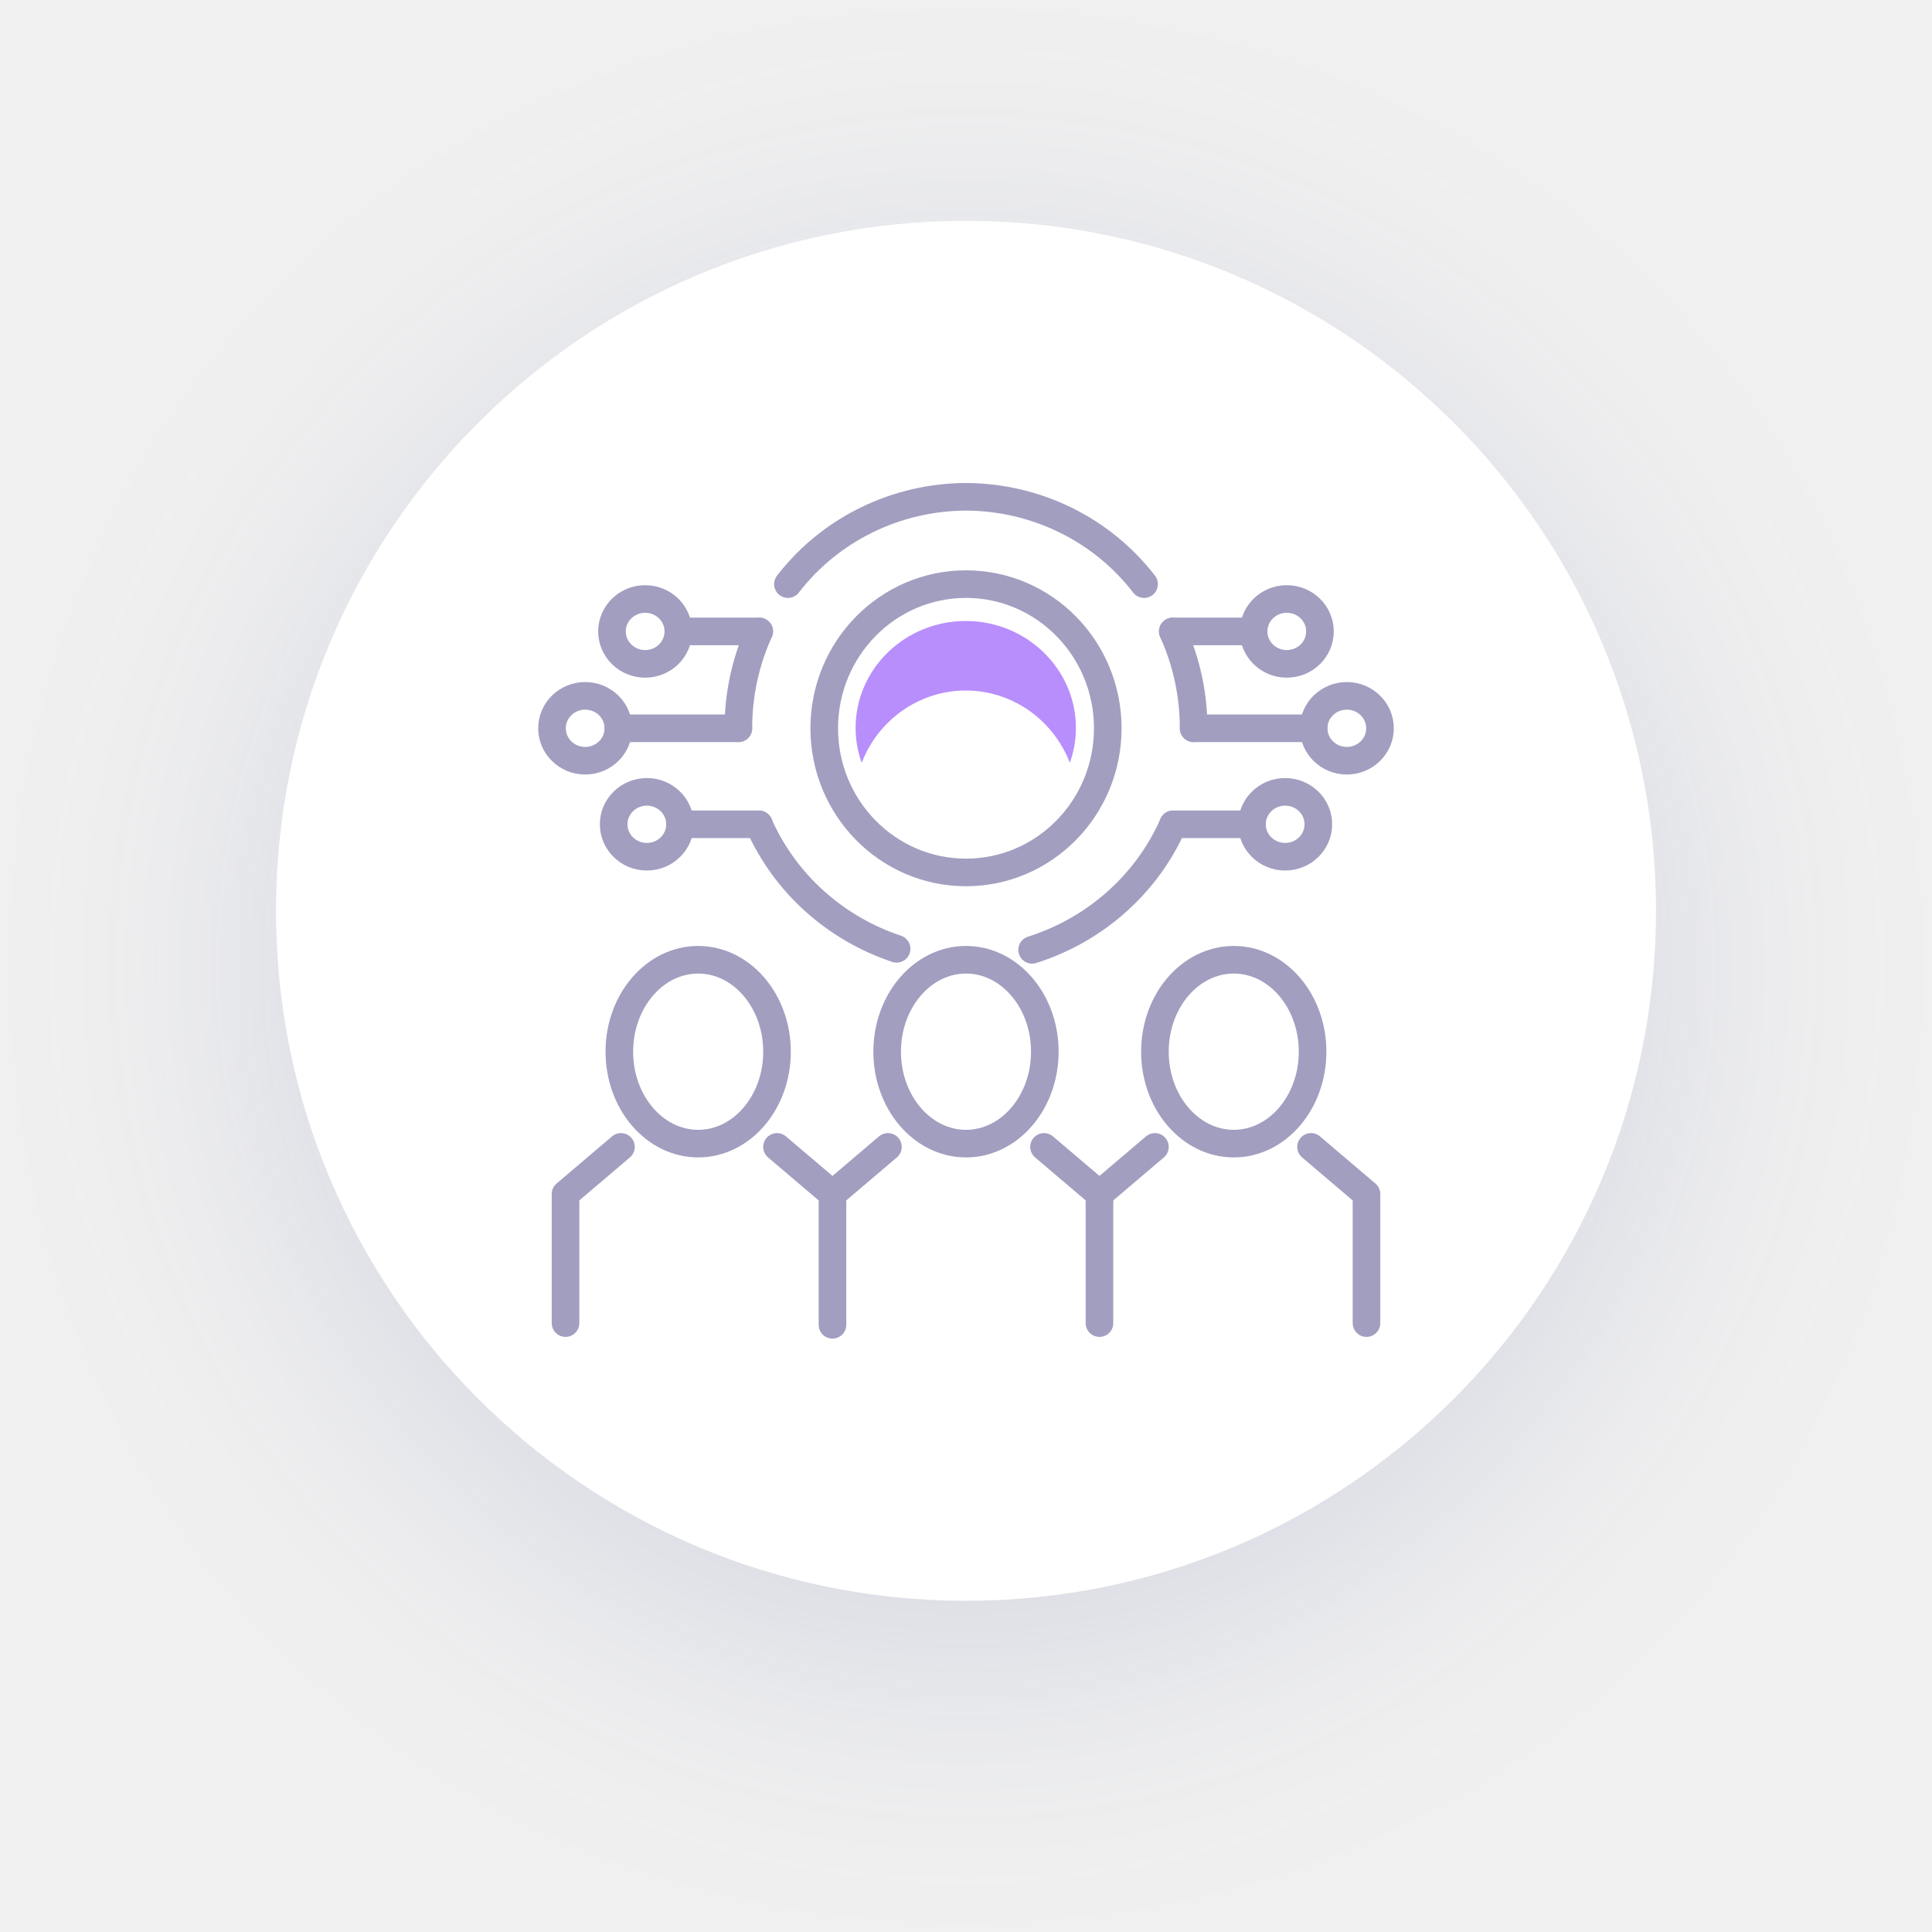
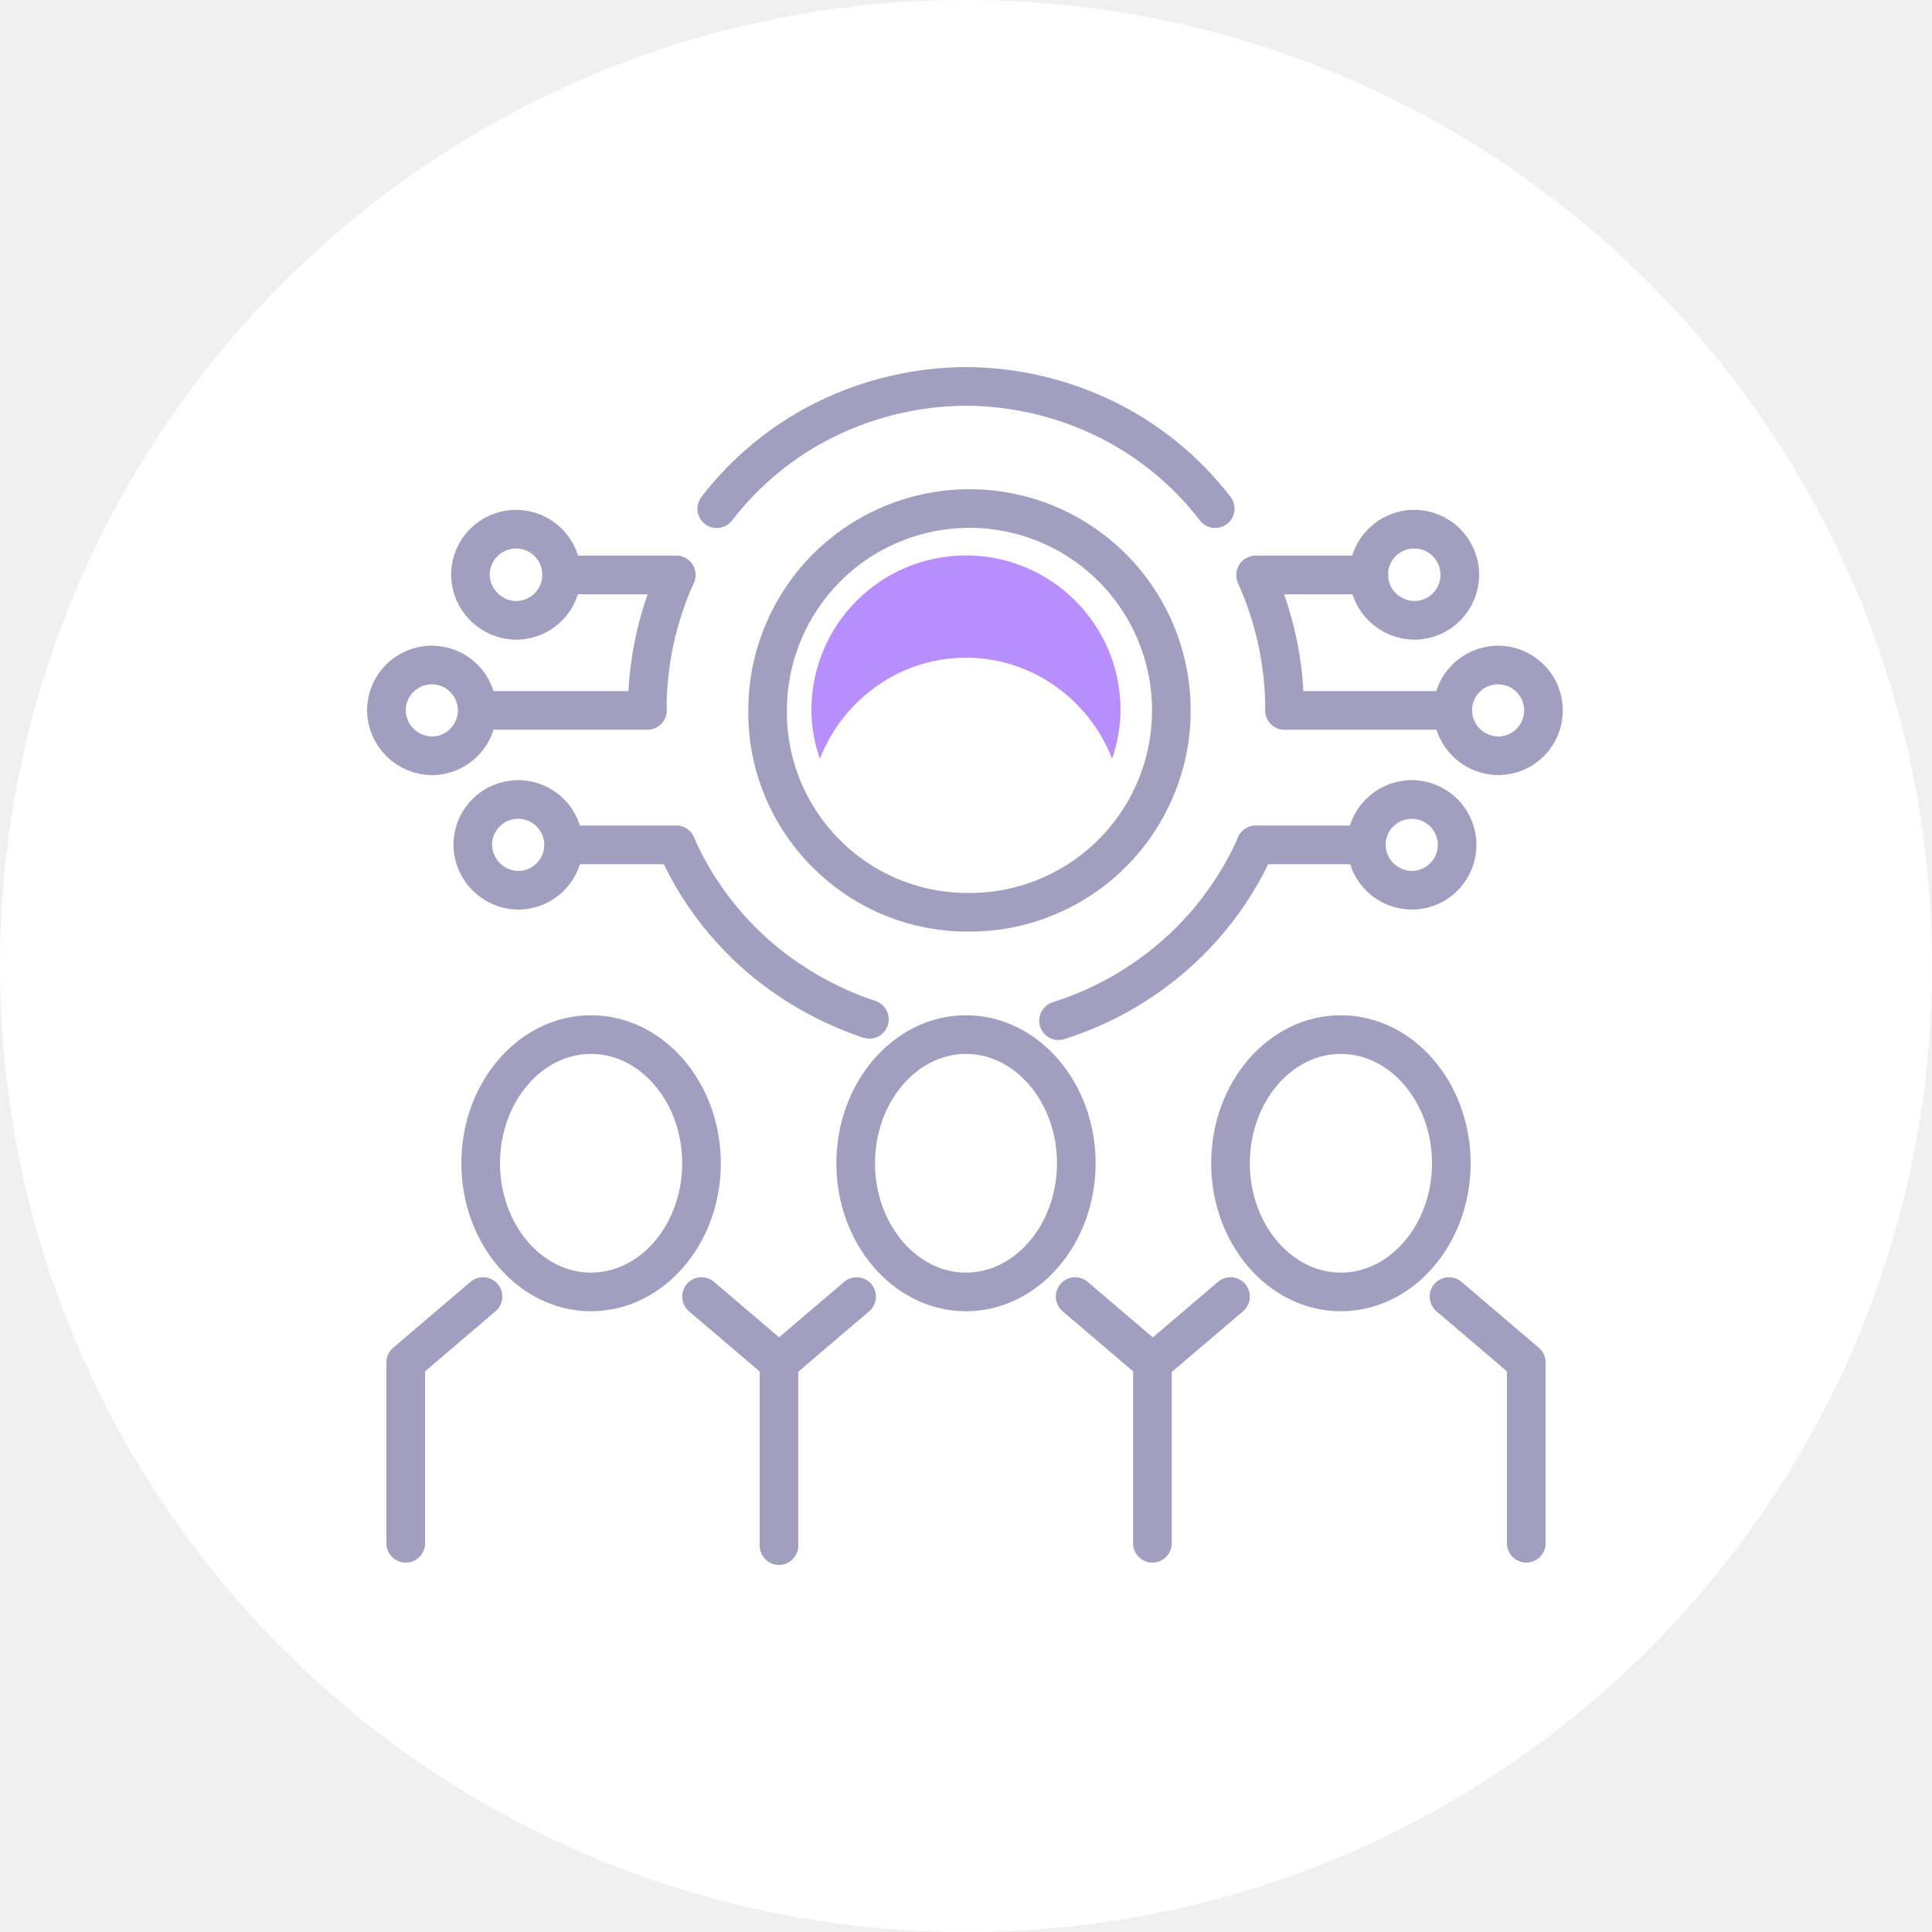
- <svg xmlns="http://www.w3.org/2000/svg" width="140" height="140" viewBox="0 0 140 140" fill="none">
-   <g filter="url(#filter0_d)">
-     <circle cx="70" cy="66" r="50" fill="white" />
-   </g>
-   <path d="M95.002 83.109L99.02 86.524V95.877" stroke="#A29EC0" stroke-width="2" stroke-linecap="round" stroke-linejoin="round" />
-   <path d="M83.69 83.109L79.672 86.524" stroke="#A29EC0" stroke-width="2" stroke-linecap="round" stroke-linejoin="round" />
-   <path d="M44.998 83.109L40.98 86.524V95.877" stroke="#A29EC0" stroke-width="2" stroke-linecap="round" stroke-linejoin="round" />
-   <path d="M56.305 83.109L60.324 86.524" stroke="#A29EC0" stroke-width="2" stroke-linecap="round" stroke-linejoin="round" />
-   <path d="M64.342 83.109L60.324 86.524" stroke="#A29EC0" stroke-width="2" stroke-linecap="round" stroke-linejoin="round" />
-   <path d="M75.654 83.109L79.672 86.524V95.877" stroke="#A29EC0" stroke-width="2" stroke-linecap="round" stroke-linejoin="round" />
-   <path d="M60.324 86.524V96" stroke="#A29EC0" stroke-width="2" stroke-miterlimit="10" stroke-linecap="round" />
-   <path d="M50.593 82.871C53.748 82.871 56.305 79.888 56.305 76.21C56.305 72.531 53.748 69.548 50.593 69.548C47.438 69.548 44.88 72.531 44.88 76.21C44.88 79.888 47.438 82.871 50.593 82.871Z" stroke="#A29EC0" stroke-width="2" stroke-miterlimit="10" stroke-linecap="round" />
-   <path d="M70 82.871C73.155 82.871 75.712 79.888 75.712 76.21C75.712 72.531 73.155 69.548 70 69.548C66.845 69.548 64.287 72.531 64.287 76.21C64.287 79.888 66.845 82.871 70 82.871Z" stroke="#A29EC0" stroke-width="2" stroke-miterlimit="10" stroke-linecap="round" />
-   <path d="M89.403 82.871C92.558 82.871 95.115 79.888 95.115 76.21C95.115 72.531 92.558 69.548 89.403 69.548C86.248 69.548 83.69 72.531 83.69 76.21C83.69 79.888 86.248 82.871 89.403 82.871Z" stroke="#A29EC0" stroke-width="2" stroke-miterlimit="10" stroke-linecap="round" />
-   <path d="M70 63.22C75.674 63.22 80.273 58.543 80.273 52.774C80.273 47.005 75.674 42.328 70 42.328C64.326 42.328 59.727 47.005 59.727 52.774C59.727 58.543 64.326 63.22 70 63.22Z" stroke="#A29EC0" stroke-width="2" stroke-linecap="round" stroke-linejoin="round" />
-   <path d="M62 52.751C62.002 53.612 62.151 54.465 62.44 55.273C63.04 53.728 64.079 52.403 65.424 51.469C66.769 50.535 68.357 50.036 69.982 50.036C71.608 50.036 73.196 50.535 74.54 51.469C75.885 52.403 76.925 53.728 77.525 55.273C77.814 54.465 77.963 53.612 77.965 52.751C77.965 48.476 74.381 45 69.98 45C65.579 45 62 48.476 62 52.751Z" fill="#B88DFC" />
-   <path d="M86.494 52.774H95.187" stroke="#A29EC0" stroke-width="2" stroke-linecap="round" stroke-linejoin="round" />
-   <path d="M84.981 45.755H90.841" stroke="#A29EC0" stroke-width="2" stroke-linecap="round" stroke-linejoin="round" />
-   <path d="M85.002 59.731H90.719" stroke="#A29EC0" stroke-width="2" stroke-linecap="round" stroke-linejoin="round" />
-   <path d="M97.596 55.125C98.923 55.125 100 54.072 100 52.774C100 51.476 98.923 50.424 97.596 50.424C96.268 50.424 95.191 51.476 95.191 52.774C95.191 54.072 96.268 55.125 97.596 55.125Z" stroke="#A29EC0" stroke-width="2" stroke-linecap="round" stroke-linejoin="round" />
-   <path d="M93.245 48.106C94.573 48.106 95.649 47.054 95.649 45.755C95.649 44.457 94.573 43.405 93.245 43.405C91.917 43.405 90.841 44.457 90.841 45.755C90.841 47.054 91.917 48.106 93.245 48.106Z" stroke="#A29EC0" stroke-width="2" stroke-linecap="round" stroke-linejoin="round" />
-   <path d="M93.127 62.082C94.455 62.082 95.532 61.029 95.532 59.731C95.532 58.433 94.455 57.381 93.127 57.381C91.799 57.381 90.723 58.433 90.723 59.731C90.723 61.029 91.799 62.082 93.127 62.082Z" stroke="#A29EC0" stroke-width="2" stroke-linecap="round" stroke-linejoin="round" />
-   <path d="M53.505 52.774H44.809" stroke="#A29EC0" stroke-width="2" stroke-linecap="round" stroke-linejoin="round" />
-   <path d="M55.019 45.755H49.159" stroke="#A29EC0" stroke-width="2" stroke-linecap="round" stroke-linejoin="round" />
-   <path d="M54.998 59.731H49.277" stroke="#A29EC0" stroke-width="2" stroke-linecap="round" stroke-linejoin="round" />
-   <path d="M42.404 55.125C43.732 55.125 44.809 54.072 44.809 52.774C44.809 51.476 43.732 50.424 42.404 50.424C41.077 50.424 40 51.476 40 52.774C40 54.072 41.077 55.125 42.404 55.125Z" stroke="#A29EC0" stroke-width="2" stroke-linecap="round" stroke-linejoin="round" />
-   <path d="M46.751 48.106C48.079 48.106 49.155 47.054 49.155 45.755C49.155 44.457 48.079 43.405 46.751 43.405C45.423 43.405 44.346 44.457 44.346 45.755C44.346 47.054 45.423 48.106 46.751 48.106Z" stroke="#A29EC0" stroke-width="2" stroke-linecap="round" stroke-linejoin="round" />
-   <path d="M46.873 62.082C48.201 62.082 49.277 61.029 49.277 59.731C49.277 58.433 48.201 57.381 46.873 57.381C45.545 57.381 44.468 58.433 44.468 59.731C44.468 61.029 45.545 62.082 46.873 62.082Z" stroke="#A29EC0" stroke-width="2" stroke-linecap="round" stroke-linejoin="round" />
-   <path d="M74.792 68.829C77.057 68.112 79.14 66.93 80.901 65.363C82.663 63.797 84.062 61.881 85.006 59.743" stroke="#A29EC0" stroke-width="2" stroke-linecap="round" stroke-linejoin="round" />
-   <path d="M54.994 59.743C55.922 61.843 57.289 63.73 59.008 65.282C60.727 66.834 62.758 68.017 64.973 68.755" stroke="#A29EC0" stroke-width="2" stroke-linecap="round" stroke-linejoin="round" />
-   <path d="M55.015 45.755C54.016 47.966 53.502 50.357 53.506 52.774" stroke="#A29EC0" stroke-width="2" stroke-linecap="round" stroke-linejoin="round" />
-   <path d="M82.904 42.328C81.399 40.372 79.451 38.782 77.212 37.684C74.973 36.586 72.505 36.01 70 36V36C67.495 36.01 65.027 36.586 62.788 37.684C60.55 38.782 58.601 40.372 57.096 42.328" stroke="#A29EC0" stroke-width="2" stroke-linecap="round" stroke-linejoin="round" />
-   <path d="M86.494 52.774C86.498 50.357 85.984 47.966 84.985 45.755" stroke="#A29EC0" stroke-width="2" stroke-linecap="round" stroke-linejoin="round" />
+ <svg xmlns="http://www.w3.org/2000/svg" width="100" height="100" viewBox="0 0 100 100">
  <defs>
-     <filter id="filter0_d" x="0" y="0" width="140" height="140" filterUnits="userSpaceOnUse" color-interpolation-filters="sRGB">
-       <feFlood flood-opacity="0" result="BackgroundImageFix" />
-       <feColorMatrix in="SourceAlpha" type="matrix" values="0 0 0 0 0 0 0 0 0 0 0 0 0 0 0 0 0 0 127 0" result="hardAlpha" />
-       <feOffset dy="4" />
-       <feGaussianBlur stdDeviation="10" />
-       <feColorMatrix type="matrix" values="0 0 0 0 0.835 0 0 0 0 0.843 0 0 0 0 0.886 0 0 0 1 0" />
-       <feBlend mode="normal" in2="BackgroundImageFix" result="effect1_dropShadow" />
-       <feBlend mode="normal" in="SourceGraphic" in2="effect1_dropShadow" result="shape" />
-     </filter>
+     <style>.a{fill:#fff;}.b,.c{fill:none;stroke:#a29ec0;stroke-linecap:round;stroke-width:2px;}.b{stroke-linejoin:round;}.c{stroke-miterlimit:10;}.d{fill:#b88dfc;}</style>
  </defs>
+   <circle class="a" cx="50" cy="50" r="50" />
+   <path class="b" d="M95,83.11l4,3.41v9.36" transform="translate(-20 -16)" />
+   <path class="b" d="M83.69,83.11l-4,3.41" transform="translate(-20 -16)" />
+   <path class="b" d="M45,83.11l-4,3.41v9.36" transform="translate(-20 -16)" />
+   <path class="b" d="M56.31,83.11l4,3.41" transform="translate(-20 -16)" />
+   <path class="b" d="M64.34,83.11l-4,3.41" transform="translate(-20 -16)" />
+   <path class="b" d="M75.65,83.11l4,3.41v9.36" transform="translate(-20 -16)" />
+   <path class="c" d="M60.32,86.52V96" transform="translate(-20 -16)" />
+   <path class="c" d="M50.59,82.87c3.16,0,5.72-3,5.72-6.66s-2.56-6.66-5.72-6.66-5.71,3-5.71,6.66S47.44,82.87,50.59,82.87Z" transform="translate(-20 -16)" />
+   <path class="c" d="M70,82.87c3.15,0,5.71-3,5.71-6.66S73.15,69.55,70,69.55s-5.71,3-5.71,6.66S66.85,82.87,70,82.87Z" transform="translate(-20 -16)" />
+   <path class="c" d="M89.4,82.87c3.16,0,5.72-3,5.72-6.66s-2.56-6.66-5.72-6.66-5.71,3-5.71,6.66S86.25,82.87,89.4,82.87Z" transform="translate(-20 -16)" />
+   <path class="b" d="M70,63.22A10.45,10.45,0,1,0,59.73,52.77,10.36,10.36,0,0,0,70,63.22Z" transform="translate(-20 -16)" />
+   <path class="d" d="M62,52.75a7.42,7.42,0,0,0,.44,2.52,8.29,8.29,0,0,1,3-3.8,8,8,0,0,1,9.12,0,8.24,8.24,0,0,1,3,3.8A7.67,7.67,0,0,0,78,52.75a8,8,0,0,0-16,0Z" transform="translate(-20 -16)" />
+   <path class="b" d="M86.49,52.77h8.7" transform="translate(-20 -16)" />
+   <path class="b" d="M85,45.76h5.86" transform="translate(-20 -16)" />
+   <path class="b" d="M85,59.73h5.72" transform="translate(-20 -16)" />
+   <path class="b" d="M97.6,55.12a2.35,2.35,0,1,0-2.41-2.35A2.38,2.38,0,0,0,97.6,55.12Z" transform="translate(-20 -16)" />
+   <path class="b" d="M93.24,48.11a2.36,2.36,0,1,0-2.4-2.35A2.39,2.39,0,0,0,93.24,48.11Z" transform="translate(-20 -16)" />
+   <path class="b" d="M93.13,62.08a2.35,2.35,0,1,0-2.41-2.35A2.37,2.37,0,0,0,93.13,62.08Z" transform="translate(-20 -16)" />
+   <path class="b" d="M53.51,52.77h-8.7" transform="translate(-20 -16)" />
+   <path class="b" d="M55,45.76H49.16" transform="translate(-20 -16)" />
+   <path class="b" d="M55,59.73H49.28" transform="translate(-20 -16)" />
+   <path class="b" d="M42.4,55.12A2.35,2.35,0,1,0,40,52.77,2.38,2.38,0,0,0,42.4,55.12Z" transform="translate(-20 -16)" />
+   <path class="b" d="M46.75,48.11a2.36,2.36,0,1,0-2.4-2.35A2.39,2.39,0,0,0,46.75,48.11Z" transform="translate(-20 -16)" />
+   <path class="b" d="M46.87,62.08a2.35,2.35,0,1,0-2.4-2.35A2.38,2.38,0,0,0,46.87,62.08Z" transform="translate(-20 -16)" />
+   <path class="b" d="M74.79,68.83a16.79,16.79,0,0,0,6.11-3.47A16.41,16.41,0,0,0,85,59.74" transform="translate(-20 -16)" />
+   <path class="b" d="M55,59.74a16.41,16.41,0,0,0,4,5.54,17,17,0,0,0,6,3.48" transform="translate(-20 -16)" />
+   <path class="b" d="M55,45.76a17,17,0,0,0-1.5,7" transform="translate(-20 -16)" />
+   <path class="b" d="M82.9,42.33a16.08,16.08,0,0,0-5.69-4.65A16.65,16.65,0,0,0,70,36h0a16.65,16.65,0,0,0-7.21,1.68,16.08,16.08,0,0,0-5.69,4.65" transform="translate(-20 -16)" />
+   <path class="b" d="M86.49,52.77a17,17,0,0,0-1.5-7" transform="translate(-20 -16)" />
</svg>
